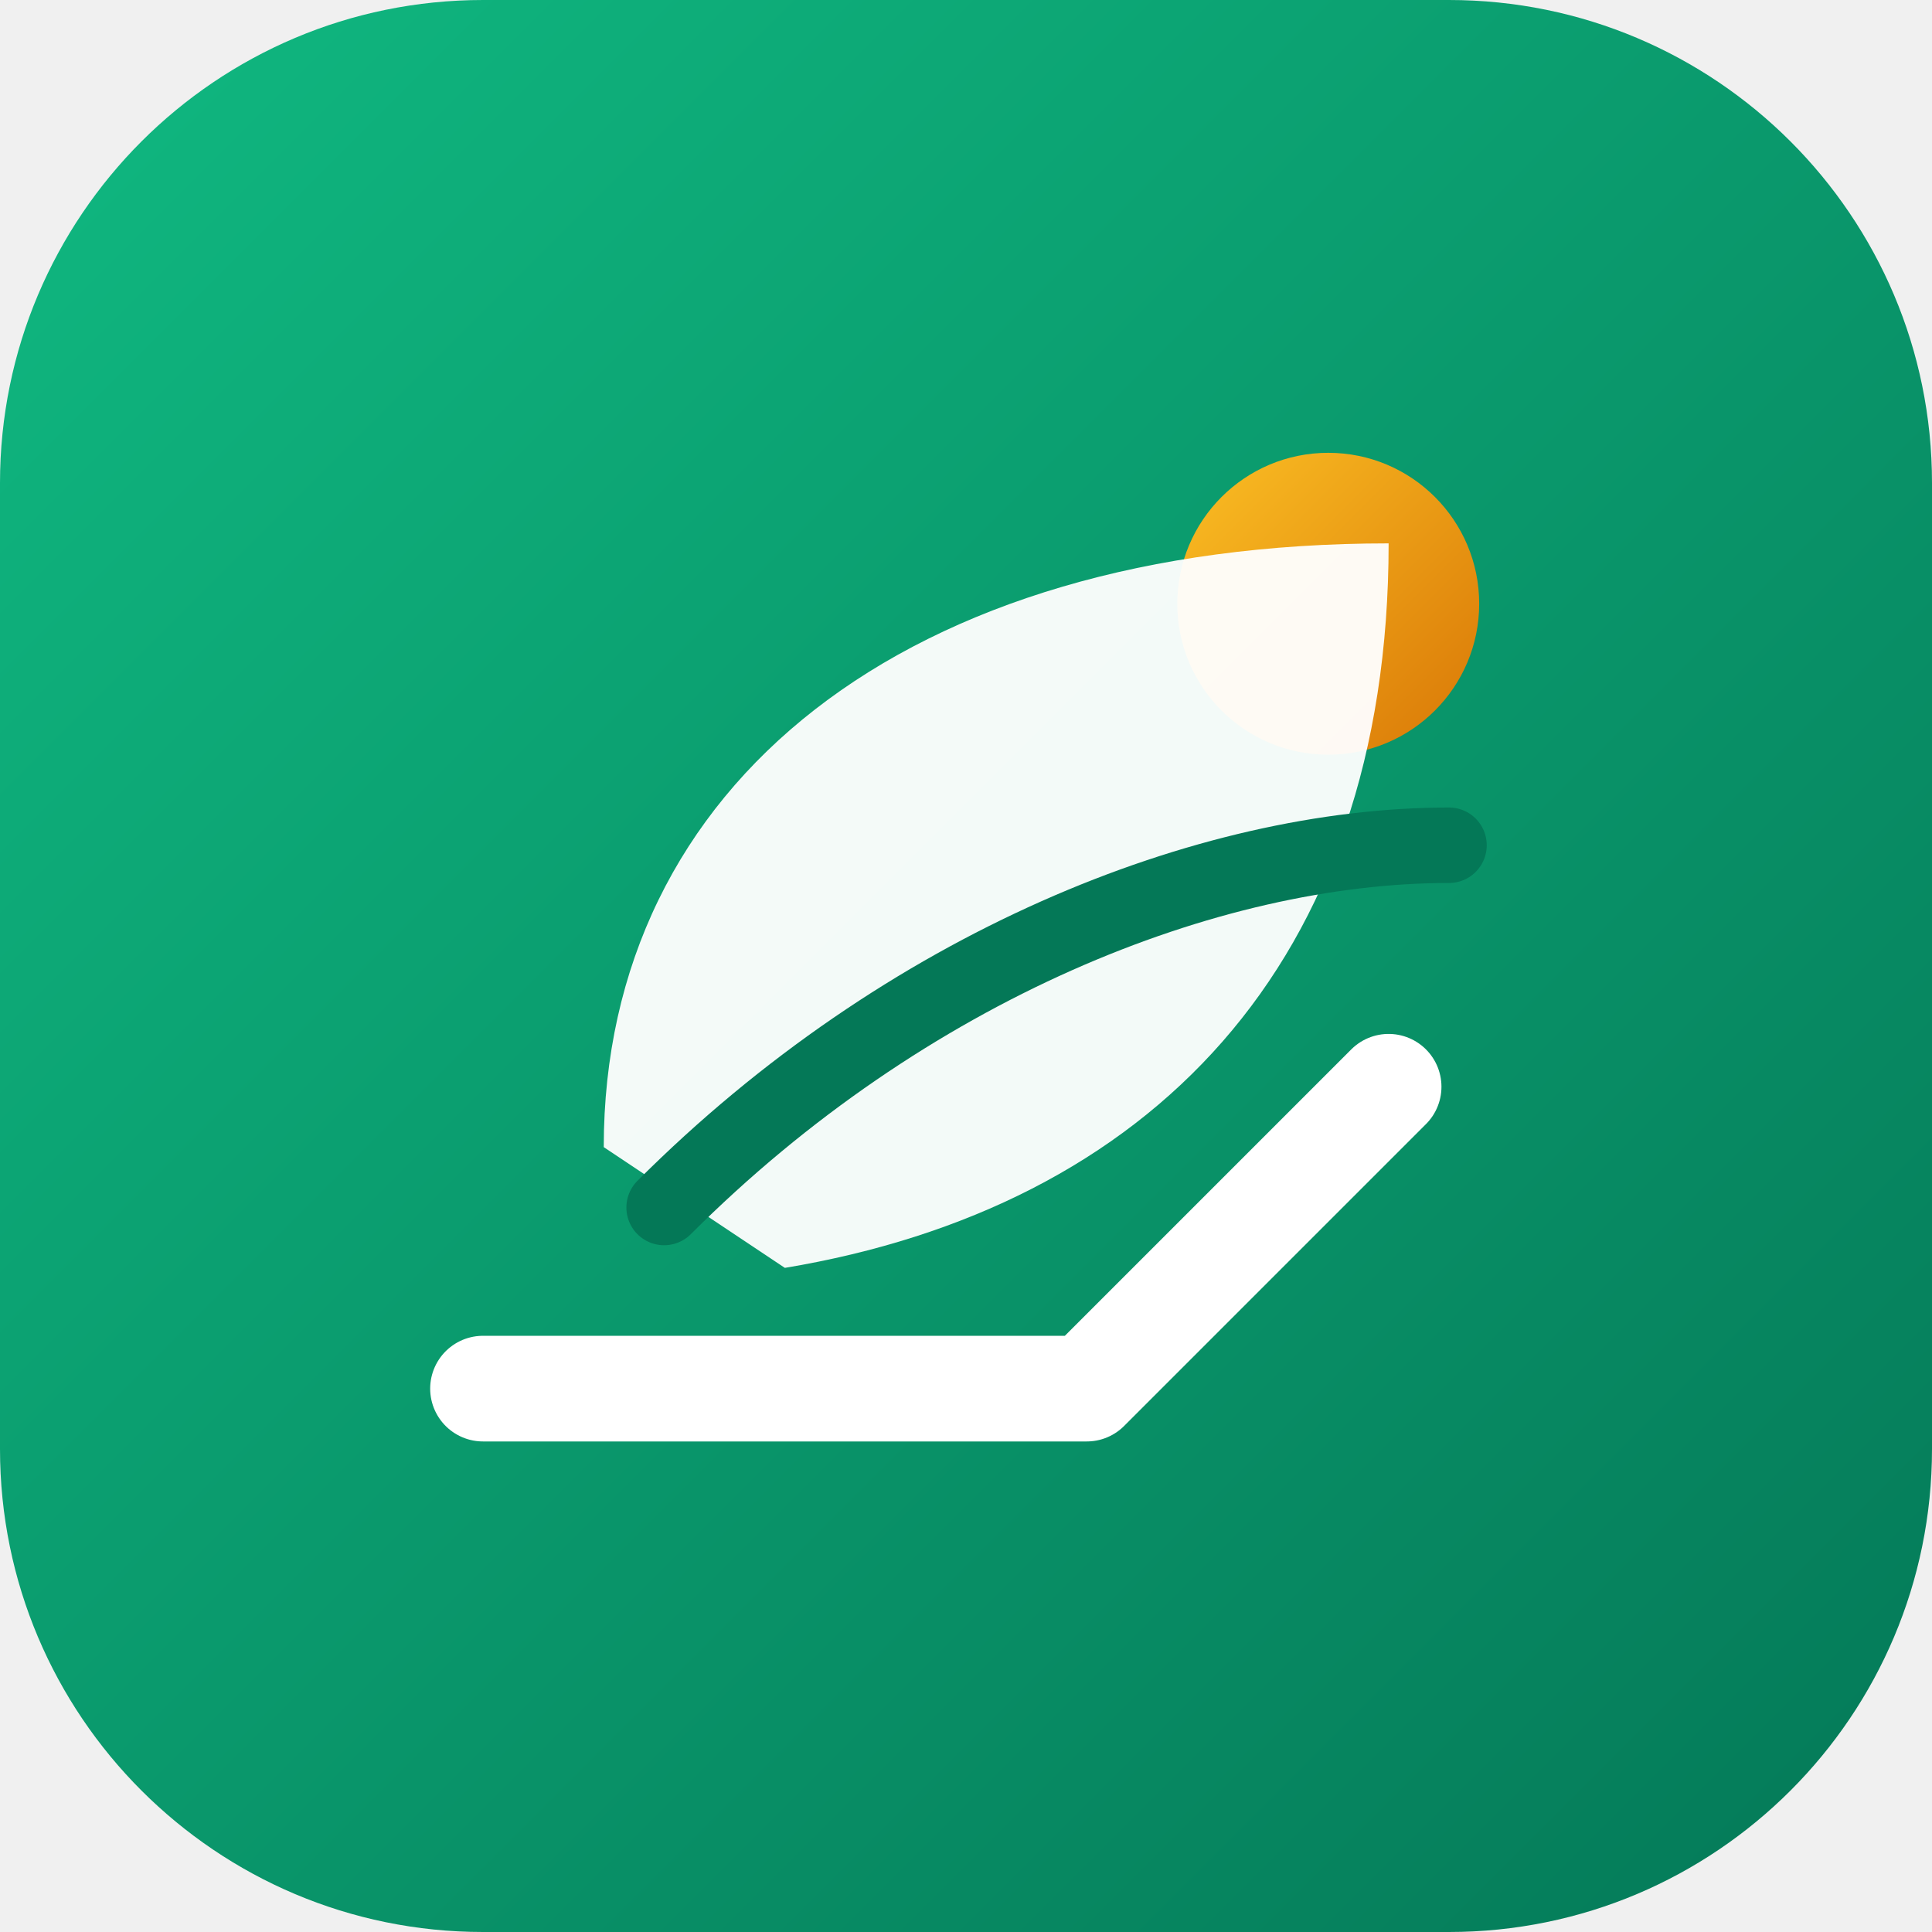
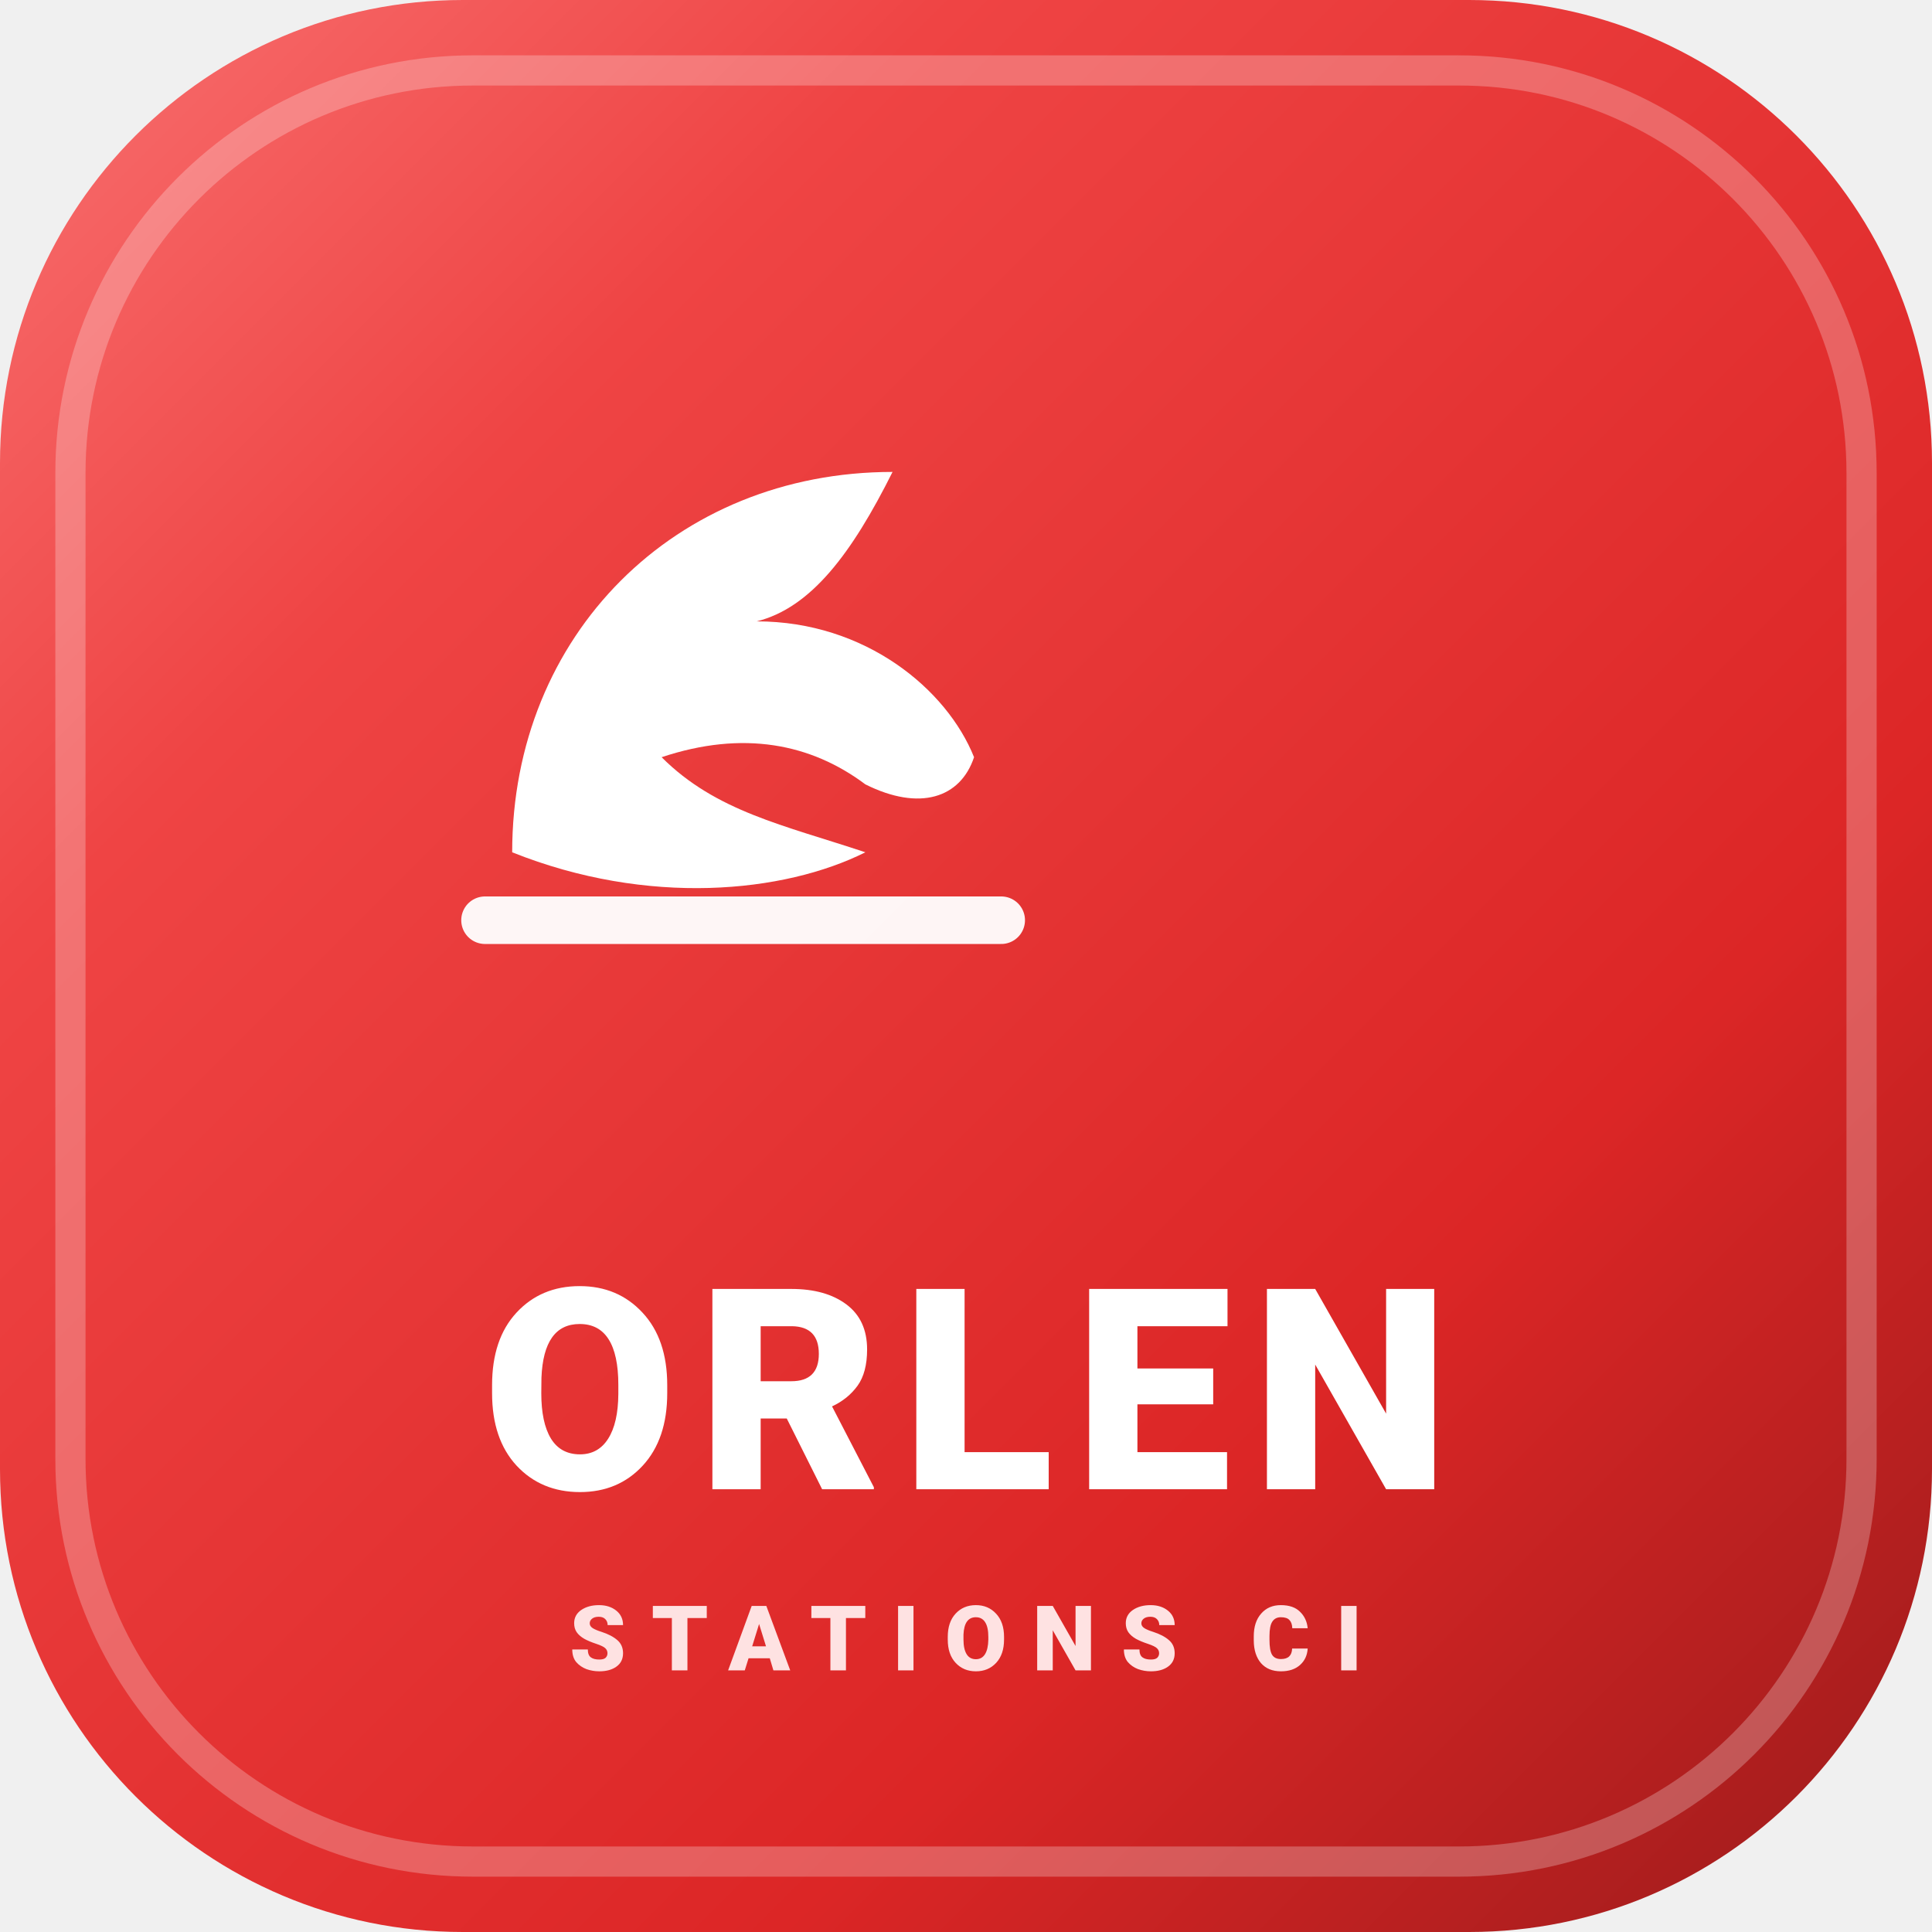
- <svg xmlns="http://www.w3.org/2000/svg" viewBox="0 0 64 64" fill="none">
+ <svg xmlns="http://www.w3.org/2000/svg" viewBox="0 0 192 192" fill="none">
  <defs>
-     <linearGradient id="iconAgriGrad" x1="0%" y1="0%" x2="100%" y2="100%">
-       <stop offset="0%" stop-color="#10b981" />
-       <stop offset="100%" stop-color="#047857" />
-     </linearGradient>
-     <linearGradient id="iconHarvestGrad" x1="0%" y1="0%" x2="100%" y2="100%">
-       <stop offset="0%" stop-color="#fbbf24" />
-       <stop offset="100%" stop-color="#d97706" />
+     <linearGradient id="iconGrad" x1="0%" y1="0%" x2="100%" y2="100%">
+       <stop offset="0%" stop-color="#f87171" />
+       <stop offset="25%" stop-color="#ef4444" />
+       <stop offset="70%" stop-color="#dc2626" />
+       <stop offset="100%" stop-color="#991b1b" />
    </linearGradient>
  </defs>
-   <rect width="64" height="64" rx="16" fill="url(#iconAgriGrad)" />
-   <g transform="translate(10, 10)">
-     <circle cx="34" cy="10" r="5" fill="url(#iconHarvestGrad)" />
-     <path d="M10 28 C10 16, 20 8, 36 8 C36 22, 28 30, 16 32 Z" fill="#ffffff" opacity="0.95" />
-     <path d="M12 30 C20 22, 30 18, 38 18" stroke="#047857" stroke-width="2.5" stroke-linecap="round" />
-     <path d="M6 36 L26 36 L36 26" stroke="#ffffff" stroke-width="3.5" stroke-linecap="round" stroke-linejoin="round" />
+   <rect width="192" height="192" rx="46" fill="url(#iconGrad)" />
+   <rect x="7" y="7" width="178" height="178" rx="40" stroke="#ffffff" stroke-width="3" stroke-opacity="0.25" />
+   <g transform="translate(32, 28) scale(1.35)">
+     <path d="M14 42 C14 26, 26 14, 42 14 C39 20, 36 24, 32 25 C40 25, 46 30, 48 35 C47 38, 44 39, 40 37 C36 34, 31 33, 25 35 C29 39, 34 40, 40 42 C34 45, 24 46, 14 42 Z" fill="#ffffff" />
+     <circle cx="26" cy="25" r="3" fill="#ffffff" />
+     <path d="M12 47 L50 47" stroke="#ffffff" stroke-width="3.5" stroke-linecap="round" stroke-opacity="0.95" />
  </g>
+   <text x="96" y="148" text-anchor="middle" font-family="-apple-system, BlinkMacSystemFont, 'Plus Jakarta Sans', 'Segoe UI', Roboto, sans-serif" font-size="28" font-weight="900" fill="#ffffff" letter-spacing="2">ORLEN</text>
+   <text x="96" y="166" text-anchor="middle" font-family="-apple-system, BlinkMacSystemFont, 'Plus Jakarta Sans', 'Segoe UI', Roboto, sans-serif" font-size="9" font-weight="800" fill="#fee2e2" letter-spacing="2.5">STATIONS CI</text>
</svg>
